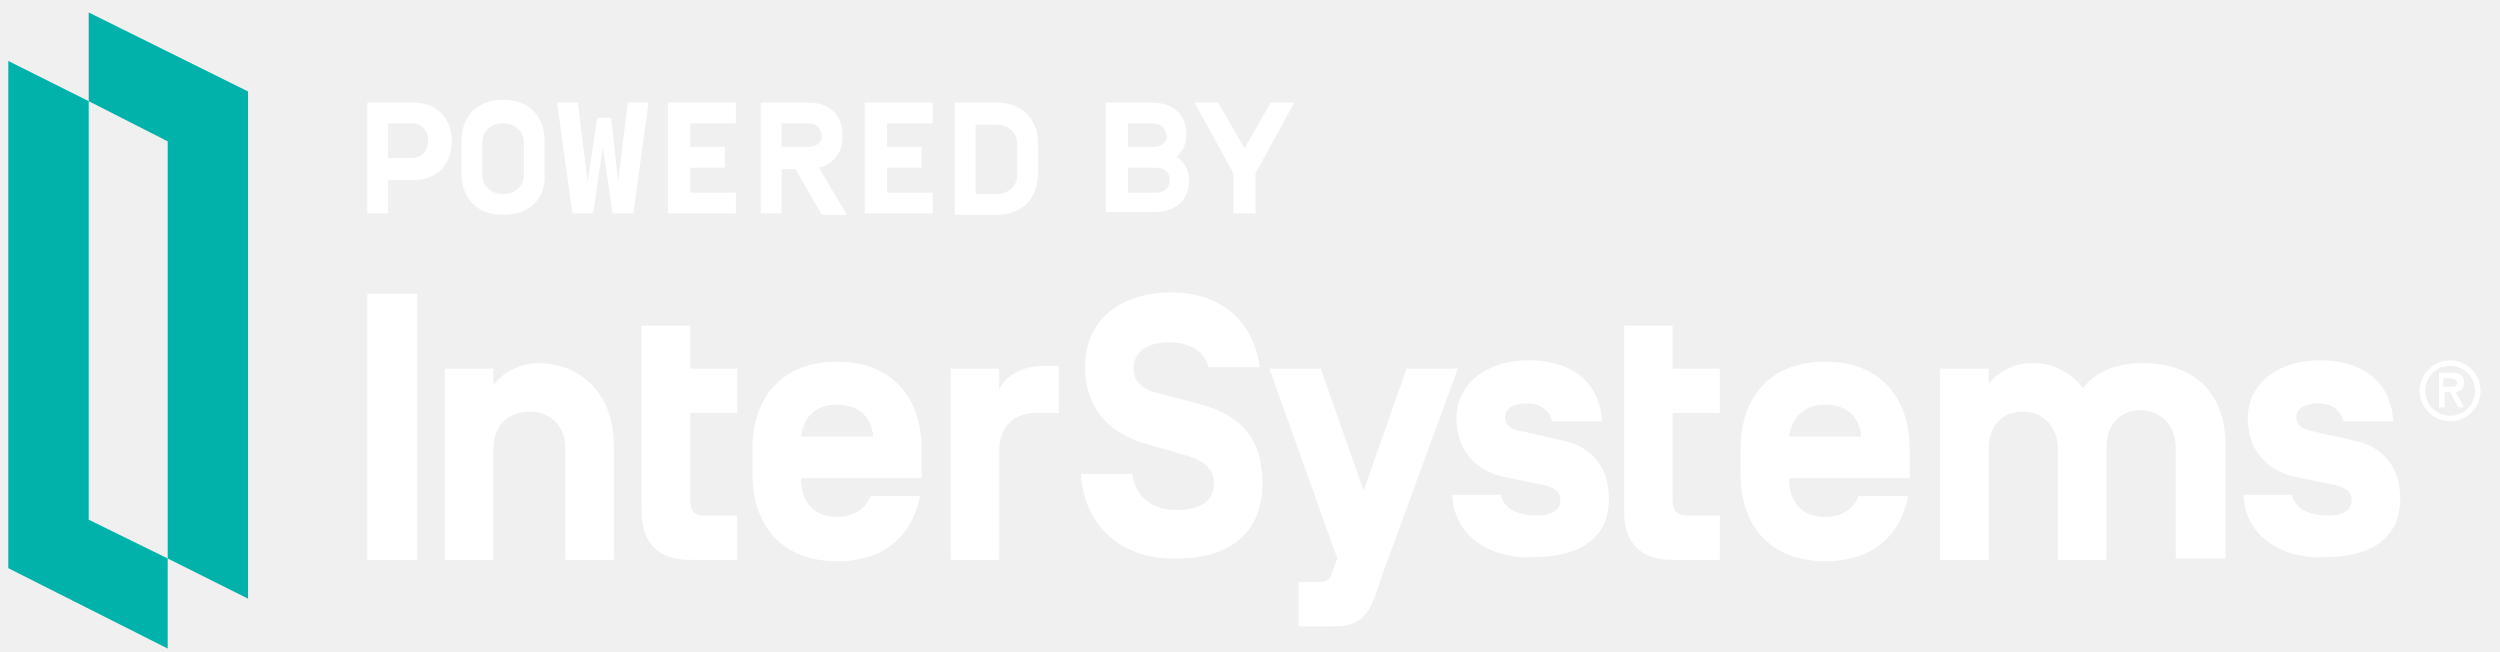
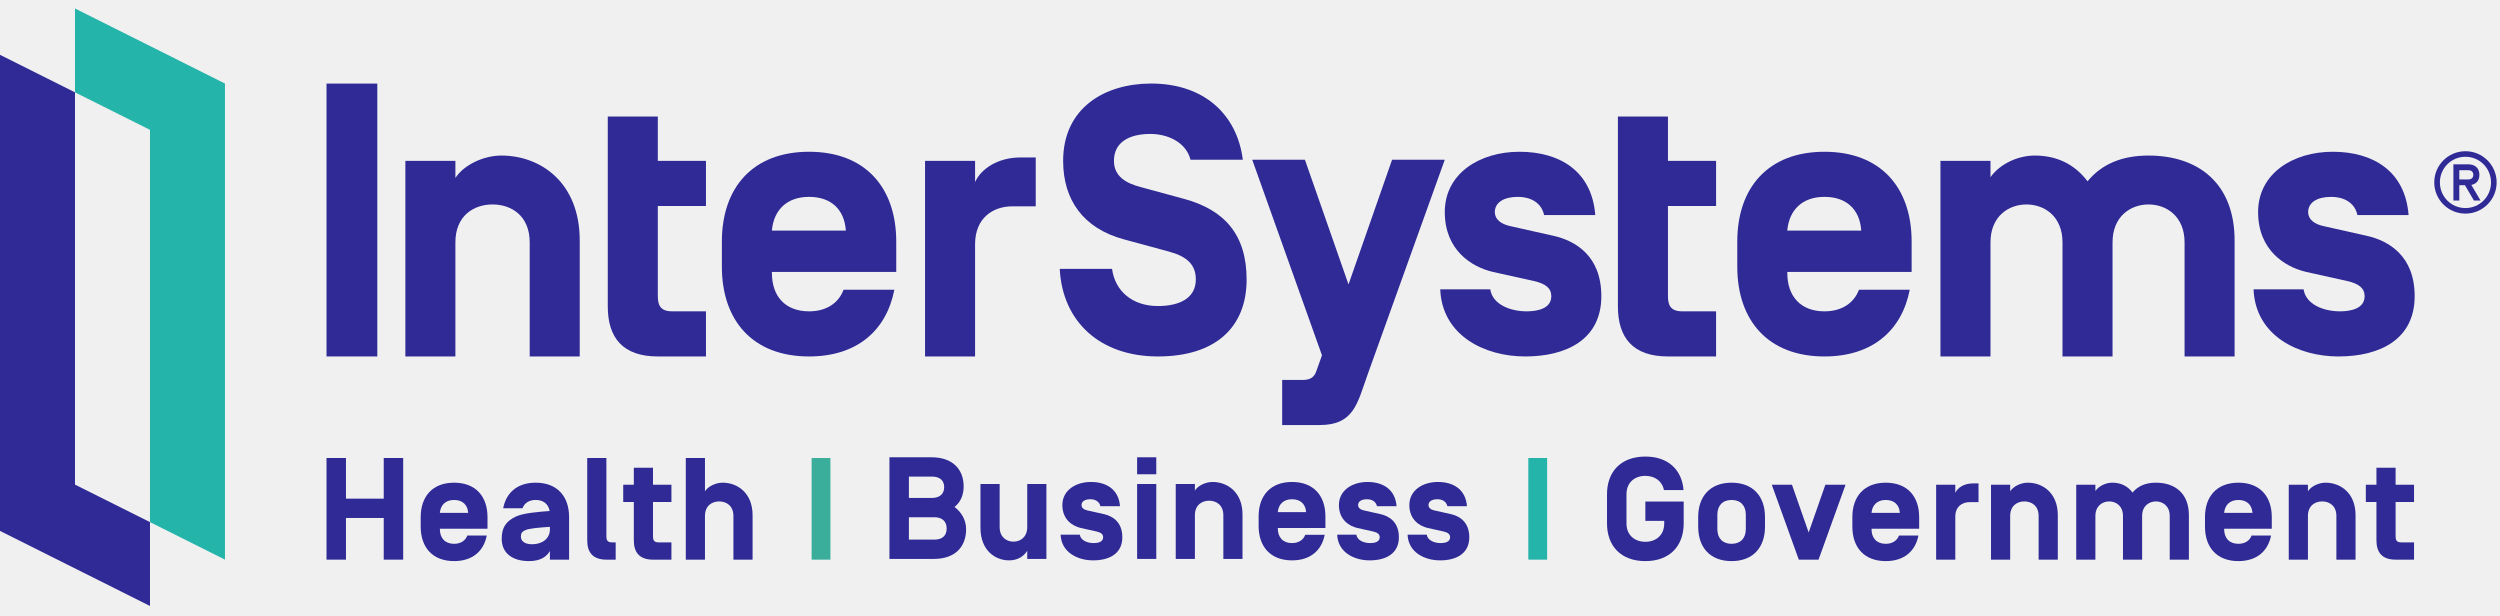
- <svg xmlns="http://www.w3.org/2000/svg" version="1.1" id="Layer_1" x="0px" y="0px" viewBox="0 0 180.4 47" style="enable-background:new 0 0 180.4 47;" xml:space="preserve">
-   <style type="text/css">
- 	.st0{fill:#FFFFFF;}
- 	.st1{fill:#00B2A9;}
- </style>
-   <g>
-     <g>
-       <path class="st0" d="M28,15.4h-1.5v-8h3.3c1.9,0,2.8,1.3,2.8,2.8c0,1.5-0.9,2.8-2.8,2.8H28V15.4z M29.7,11.4    c0.8,0,1.2-0.6,1.2-1.3c0-0.6-0.4-1.2-1.2-1.2H28v2.5H29.7z" />
-       <path class="st0" d="M36.3,15.5c-1.9,0-3-1.2-3-3v-2.3c0-1.8,1.1-3,3-3s3,1.2,3,3v2.3C39.4,14.3,38.3,15.5,36.3,15.5z M37.8,10.3    c0-0.9-0.7-1.4-1.5-1.4s-1.5,0.5-1.5,1.4v2.3c0,0.9,0.7,1.4,1.5,1.4s1.5-0.5,1.5-1.4V10.3z" />
-       <path class="st0" d="M44.6,13.1l0.7-5.7h1.5l-1.1,8h-1.5l-0.7-4.8l-0.7,4.8h-1.5l-1.1-8h1.5l0.7,5.7l0.7-4.6h1L44.6,13.1z" />
-       <path class="st0" d="M49.8,10.6h2.5v1.5h-2.5v1.8h3.3v1.5h-4.9v-8h4.9v1.5h-3.3V10.6z" />
-       <path class="st0" d="M56.4,12.1v3.3h-1.5v-8h3.4c1.6,0,2.5,0.9,2.5,2.4c0,1.2-0.6,2-1.7,2.3l2,3.4h-1.8l-1.9-3.3H56.4z M58.3,8.9    h-1.9v1.7h1.9c0.6,0,1-0.3,1-0.8C59.2,9.2,58.9,8.9,58.3,8.9z" />
-       <path class="st0" d="M64,10.6h2.5v1.5H64v1.8h3.3v1.5h-4.9v-8h4.9v1.5H64V10.6z" />
-       <path class="st0" d="M68.9,15.4v-8h3c1.9,0,3,1.2,3,3v2.1c0,1.8-1.1,3-3,3H68.9z M73.4,10.4c0-0.9-0.7-1.4-1.5-1.4h-1.5v5h1.5    c0.8,0,1.5-0.5,1.5-1.4V10.4z" />
-       <path class="st0" d="M79.8,7.4h3.3c1.6,0,2.5,0.9,2.5,2.3c0,0.7-0.2,1.2-0.7,1.6c0.6,0.4,0.9,1,0.9,1.7c0,1.4-0.9,2.3-2.5,2.3    h-3.5V7.4z M83.2,8.9h-1.8v1.7h1.8c0.6,0,1-0.3,1-0.8C84.1,9.2,83.7,8.9,83.2,8.9z M83.4,13.9c0.6,0,1-0.3,1-0.9    c0-0.6-0.4-0.9-1-0.9h-2v1.8H83.4z" />
-       <path class="st0" d="M90.6,15.4H89v-2.9l-2.8-5.1h1.7l1.9,3.3l1.9-3.3h1.7l-2.8,5.1V15.4z" />
-     </g>
-     <g>
-       <g>
-         <path class="st0" d="M30.1,40.4h-3.6V21.2h3.6V40.4z" />
-         <path class="st0" d="M44.3,40.4h-3.5v-8c0-1.9-1.3-2.7-2.6-2.7c-1.3,0-2.6,0.8-2.6,2.7v8h-3.5V26.6h3.5v1.2     c0.6-0.9,2-1.6,3.2-1.6c2.8,0,5.5,1.9,5.5,6V40.4z" />
-         <path class="st0" d="M53.2,37.2v3.2h-3.4c-2.4,0-3.5-1.3-3.5-3.5v-7.1v-3.2v-3.1h3.5v3.1h3.4v3.2h-3.4v6.3c0,0.6,0.2,1.1,1,1.1     H53.2z" />
-         <path class="st0" d="M57.8,34.5L57.8,34.5c0,1.7,0.9,2.8,2.6,2.8c1.2,0,2.1-0.6,2.4-1.5h3.6c-0.6,2.9-2.6,4.7-6,4.7     c-3.9,0-6.1-2.5-6.1-6.3v-1.8c0-3.8,2.2-6.3,6.1-6.3c3.9,0,6.1,2.5,6.1,6.3v2.1H57.8z M57.8,31.5L57.8,31.5l5.2,0v0     c-0.1-1.4-1-2.3-2.6-2.3S58,30.1,57.8,31.5z" />
-         <path class="st0" d="M72.1,40.4h-3.5V26.6h3.5v1.5c0.4-0.9,1.6-1.7,3.2-1.7h1.1v3.4h-1.7c-1.3,0-2.6,0.8-2.6,2.7V40.4z" />
-         <path class="st0" d="M78,34.2h3.7c0.2,1.6,1.4,2.6,3.2,2.6c1.6,0,2.7-0.6,2.7-1.9c0-1-0.6-1.6-1.9-2l-3.1-0.9     c-2.8-0.8-4.3-2.8-4.3-5.5c0-3.7,2.9-5.4,6.2-5.4c3.7,0,6,2.2,6.4,5.4h-3.7c-0.3-1.3-1.6-1.8-2.8-1.8c-1.5,0-2.6,0.6-2.6,1.9     c0,1.1,0.9,1.6,1.9,1.8l3,0.8c2.9,0.8,4.4,2.5,4.4,5.7c0,3.4-2.2,5.4-6.2,5.4C80.9,40.4,78.2,37.9,78,34.2z" />
-         <path class="st0" d="M99.7,41.6c-0.7,2.1-1,3.6-3.4,3.6h-2.6V42h1.5c0.6,0,0.8-0.3,0.9-0.6l0.4-1.1l-4.9-13.7h3.7l3.1,8.8     l3.1-8.8h3.7L99.7,41.6z" />
-         <path class="st0" d="M104.8,35.7h3.5c0.2,1.1,1.4,1.5,2.6,1.5c0.7,0,1.7-0.2,1.7-1.1c0-0.6-0.4-0.9-1.2-1.1l-2.9-0.6     c-1.5-0.3-3.4-1.5-3.4-4.2c0-2.7,2.4-4.2,5.2-4.2c2.8,0,5.1,1.3,5.3,4.4h-3.6c-0.2-0.9-1-1.3-1.8-1.3c-1,0-1.6,0.4-1.6,1     c0,0.6,0.5,0.9,1.1,1l3.1,0.7c1.5,0.3,3.3,1.4,3.3,4.2c0,3.1-2.5,4.2-5.4,4.2C107.9,40.4,104.9,38.9,104.8,35.7z" />
-         <path class="st0" d="M129.1,34.5L129.1,34.5c0,1.7,0.9,2.8,2.6,2.8c1.2,0,2.1-0.6,2.4-1.5h3.6c-0.6,2.9-2.6,4.7-6,4.7     c-3.9,0-6.1-2.5-6.1-6.3v-1.8c0-3.8,2.2-6.3,6.1-6.3c3.9,0,6.1,2.5,6.1,6.3v2.1H129.1z M129.1,31.5L129.1,31.5l5.2,0v0     c-0.1-1.4-1-2.3-2.6-2.3C130.2,29.2,129.3,30.1,129.1,31.5z" />
-         <path class="st0" d="M152,40.4h-3.5v-8c0-1.8-1.3-2.7-2.5-2.7c-1.3,0-2.5,0.8-2.5,2.7v8h-3.5V26.6h3.5v1.1     c0.7-0.9,1.9-1.5,3.1-1.5c1.4,0,2.7,0.5,3.7,1.8c1-1.2,2.4-1.8,4.3-1.8c3.5,0,6,1.9,6,6v8.1H157v-8c0-1.8-1.3-2.7-2.5-2.7     c-1.3,0-2.5,0.8-2.5,2.7V40.4z" />
-         <path class="st0" d="M161.9,35.7h3.5c0.2,1.1,1.4,1.5,2.6,1.5c0.7,0,1.7-0.2,1.7-1.1c0-0.6-0.4-0.9-1.2-1.1l-2.9-0.6     c-1.5-0.3-3.4-1.5-3.4-4.2c0-2.7,2.4-4.2,5.2-4.2c2.8,0,5.1,1.3,5.3,4.4h-3.6c-0.2-0.9-1-1.3-1.8-1.3c-1,0-1.6,0.4-1.6,1     c0,0.6,0.5,0.9,1.1,1l3.1,0.7c1.5,0.3,3.3,1.4,3.3,4.2c0,3.1-2.5,4.2-5.4,4.2C165,40.4,162,38.9,161.9,35.7z" />
-         <path class="st0" d="M124.1,37.2v3.2h-3.4c-2.4,0-3.5-1.3-3.5-3.5v-7.1v-3.2v-3.1h3.5v3.1h3.4v3.2h-3.4v6.3c0,0.6,0.2,1.1,1,1.1     H124.1z" />
+ <svg xmlns="http://www.w3.org/2000/svg" width="191px" height="47px" viewBox="0 0 191 47" version="1.1">
+   <g id="➡️-HIFI__V4" stroke="none" stroke-width="1" fill="none" fill-rule="evenodd">
+     <g id="5" transform="translate(-50, -61)" fill-rule="nonzero">
+       <g id="Nav/Sidebar/Home" transform="translate(-1, 36)">
+         <g id="InterSystems_Logo">
+           <g transform="translate(51, 25)">
+             <g id="g10" transform="translate(95.5, 23.29625) scale(-1, 1) rotate(-180) translate(-95.5, -23.29625) translate(0, 0.296253)">
+               <g id="g12">
+                 <polygon id="path14" fill="#2F2A96" points="24.946 19.063 28.826 19.063 28.826 39.911 24.946 39.911 24.946 19.063" />
+                 <path d="M44.291,19.063 L40.469,19.063 L40.469,27.78 C40.469,29.807 39.078,30.676 37.631,30.676 C36.183,30.676 34.792,29.807 34.792,27.78 L34.792,19.063 L30.97,19.063 L30.97,34.007 L34.792,34.007 L34.792,32.703 C35.458,33.717 36.964,34.412 38.297,34.412 C41.337,34.412 44.291,32.327 44.291,27.925 L44.291,19.063" id="path16" fill="#2F2A96" />
+                 <path d="M53.935,22.51 L53.935,19.063 L50.257,19.063 C47.593,19.063 46.434,20.482 46.434,22.886 L46.434,37.395 L50.257,37.395 L50.257,34.007 L53.935,34.007 L53.935,30.56 L50.257,30.56 L50.257,23.697 C50.257,23.002 50.431,22.51 51.357,22.51 L53.935,22.51" id="path18" fill="#2F2A96" />
+                 <path d="M58.974,28.707 L58.974,28.678 L64.621,28.678 L64.621,28.707 C64.505,30.271 63.52,31.256 61.812,31.256 C60.103,31.256 59.119,30.242 58.974,28.707 L58.974,28.707 Z M58.974,25.521 L58.974,25.434 C58.974,23.668 59.988,22.51 61.812,22.51 C63.144,22.51 64.071,23.147 64.447,24.16 L68.328,24.16 C67.72,21.033 65.461,19.063 61.812,19.063 C57.526,19.063 55.151,21.785 55.151,25.927 L55.151,27.838 C55.151,31.98 57.526,34.702 61.812,34.702 C66.098,34.702 68.473,31.98 68.473,27.838 L68.473,25.521 L58.974,25.521" id="path20" fill="#2F2A96" />
+                 <path d="M74.496,19.063 L70.674,19.063 L70.674,34.007 L74.496,34.007 L74.496,32.385 C74.931,33.37 76.205,34.267 77.972,34.267 L79.13,34.267 L79.13,30.532 L77.335,30.532 C75.887,30.532 74.496,29.663 74.496,27.635 L74.496,19.063" id="path22" fill="#2F2A96" />
+                 <path d="M80.964,25.753 L84.96,25.753 C85.192,24.045 86.524,22.915 88.464,22.915 C90.173,22.915 91.361,23.552 91.361,24.942 C91.361,26.072 90.695,26.709 89.275,27.085 L85.858,28.012 C82.76,28.852 81.224,31.024 81.224,34.007 C81.224,38.061 84.41,39.914 87.943,39.914 C91.998,39.914 94.517,37.54 94.951,34.094 L90.955,34.094 C90.608,35.454 89.188,36.063 87.885,36.063 C86.263,36.063 85.105,35.426 85.105,34.007 C85.105,32.819 86.032,32.298 87.133,32.008 L90.434,31.11 C93.561,30.271 95.241,28.359 95.241,24.942 C95.241,21.293 92.866,19.063 88.464,19.063 C84.034,19.063 81.167,21.728 80.964,25.753" id="path24" fill="#2F2A96" />
+                 <path d="M104.503,17.731 C103.692,15.472 103.461,13.822 100.796,13.822 L97.958,13.822 L97.958,17.268 L99.551,17.268 C100.245,17.268 100.449,17.615 100.565,17.934 L100.999,19.15 L95.67,34.094 L99.695,34.094 L103.026,24.566 L106.356,34.094 L110.382,34.094 L104.503,17.731" id="path26" fill="#2F2A96" />
+                 <path d="M110.034,24.189 L113.857,24.189 C114.031,23.031 115.392,22.51 116.637,22.51 C117.39,22.51 118.519,22.683 118.519,23.668 C118.519,24.276 118.086,24.624 117.188,24.826 L114.06,25.521 C112.438,25.898 110.382,27.172 110.382,30.097 C110.382,33.022 113.017,34.702 116.087,34.702 C119.128,34.702 121.618,33.254 121.879,29.865 L117.969,29.865 C117.766,30.821 116.927,31.256 115.971,31.256 C114.87,31.256 114.233,30.821 114.204,30.126 C114.204,29.489 114.726,29.17 115.363,29.026 L118.723,28.272 C120.344,27.896 122.342,26.767 122.342,23.668 C122.342,20.338 119.649,19.063 116.521,19.063 C113.423,19.063 110.179,20.656 110.034,24.189" id="path28" fill="#2F2A96" />
+                 <path d="M136.55,28.707 L136.55,28.678 L142.197,28.678 L142.197,28.707 C142.082,30.271 141.097,31.256 139.388,31.256 C137.68,31.256 136.695,30.242 136.55,28.707 Z M136.55,25.521 L136.55,25.434 C136.55,23.668 137.564,22.51 139.388,22.51 C140.721,22.51 141.647,23.147 142.024,24.16 L145.905,24.16 C145.296,21.033 143.037,19.063 139.388,19.063 C135.103,19.063 132.728,21.785 132.728,25.927 L132.728,27.838 C132.728,31.98 135.103,34.702 139.388,34.702 C143.674,34.702 146.049,31.98 146.049,27.838 L146.049,25.521 L136.55,25.521" id="path30" fill="#2F2A96" />
+                 <path d="M161.398,19.063 L157.575,19.063 L157.575,27.78 C157.575,29.778 156.185,30.676 154.824,30.676 C153.463,30.676 152.073,29.778 152.073,27.78 L152.073,19.063 L148.25,19.063 L148.25,34.007 L152.073,34.007 L152.073,32.761 C152.797,33.775 154.158,34.412 155.461,34.412 C157.025,34.412 158.444,33.833 159.487,32.443 C160.558,33.746 162.093,34.412 164.149,34.412 C167.943,34.412 170.723,32.298 170.723,27.925 L170.723,19.063 L166.901,19.063 L166.901,27.78 C166.901,29.778 165.51,30.676 164.149,30.676 C162.788,30.676 161.398,29.778 161.398,27.78 L161.398,19.063" id="path32" fill="#2F2A96" />
+                 <path d="M172.172,24.189 L175.995,24.189 C176.168,23.031 177.529,22.51 178.774,22.51 C179.528,22.51 180.657,22.683 180.657,23.668 C180.657,24.276 180.222,24.624 179.324,24.826 L176.197,25.521 C174.575,25.898 172.519,27.172 172.519,30.097 C172.519,33.022 175.155,34.702 178.224,34.702 C181.265,34.702 183.756,33.254 184.016,29.865 L180.107,29.865 C179.904,30.821 179.064,31.256 178.108,31.256 C177.008,31.256 176.371,30.821 176.342,30.126 C176.342,29.489 176.863,29.17 177.5,29.026 L180.859,28.272 C182.481,27.896 184.48,26.767 184.48,23.668 C184.48,20.338 181.786,19.063 178.659,19.063 C175.56,19.063 172.317,20.656 172.172,24.189" id="path34" fill="#2F2A96" />
+                 <path d="M131.109,22.51 L131.109,19.063 L127.431,19.063 C124.767,19.063 123.608,20.482 123.608,22.886 L123.608,37.395 L127.431,37.395 L127.431,34.007 L131.109,34.007 L131.109,30.56 L127.431,30.56 L127.431,23.697 C127.431,23.002 127.605,22.51 128.532,22.51 L131.109,22.51" id="path36" fill="#2F2A96" />
+                 <polyline id="path38" fill="#2F2A96" points="29.317 11.305 30.803 11.305 30.803 3.539 29.317 3.539 29.317 6.723 26.432 6.723 26.432 3.539 24.946 3.539 24.946 11.305 26.432 11.305 26.432 8.199 29.317 8.199 29.317 11.305" />
+                 <path d="M33.606,7.122 L33.606,7.112 L35.769,7.112 L35.769,7.122 C35.725,7.721 35.348,8.099 34.693,8.099 C34.039,8.099 33.662,7.71 33.606,7.122 L33.606,7.122 Z M33.606,5.902 L33.606,5.869 C33.606,5.192 33.995,4.749 34.693,4.749 C35.204,4.749 35.559,4.993 35.703,5.381 L37.189,5.381 C36.957,4.183 36.091,3.428 34.693,3.428 C33.052,3.428 32.142,4.471 32.142,6.058 L32.142,6.79 C32.142,8.376 33.052,9.419 34.693,9.419 C36.335,9.419 37.245,8.376 37.245,6.79 L37.245,5.902 L33.606,5.902" id="path40" fill="#2F2A96" />
+                 <path d="M39.796,5.292 C39.796,5.015 40.006,4.715 40.661,4.715 C41.415,4.715 42.014,5.137 42.014,5.858 L42.014,6.046 C41.182,5.991 40.383,5.925 40.106,5.78 C39.862,5.658 39.796,5.536 39.796,5.292 L39.796,5.292 Z M41.992,7.267 C41.892,7.777 41.526,8.099 40.927,8.099 C40.417,8.099 40.062,7.855 39.918,7.466 L38.442,7.466 C38.675,8.665 39.529,9.419 40.927,9.419 C42.569,9.419 43.479,8.376 43.479,6.79 L43.479,3.539 L42.014,3.539 L42.014,4.194 C41.748,3.761 41.293,3.428 40.417,3.428 C39.108,3.428 38.331,4.072 38.331,5.126 C38.331,5.958 38.62,6.457 39.419,6.834 C39.984,7.1 41.127,7.189 41.992,7.256 L41.992,7.267" id="path42" fill="#2F2A96" />
+                 <path d="M47.038,4.859 L47.038,3.539 L46.328,3.539 C45.308,3.539 44.864,4.083 44.864,5.004 L44.864,11.305 L46.328,11.305 L46.328,5.314 C46.328,5.048 46.395,4.859 46.75,4.859 L47.038,4.859" id="path44" fill="#2F2A96" />
+                 <path d="M51.297,4.859 L51.297,3.539 L49.888,3.539 C48.868,3.539 48.424,4.083 48.424,5.004 L48.424,7.943 L47.614,7.943 L47.614,9.263 L48.424,9.263 L48.424,10.561 L49.888,10.561 L49.888,9.263 L51.297,9.263 L51.297,7.943 L49.888,7.943 L49.888,5.314 C49.888,5.048 49.955,4.859 50.31,4.859 L51.297,4.859" id="path46" fill="#2F2A96" />
+                 <path d="M57.497,3.539 L56.033,3.539 L56.033,6.879 C56.033,7.655 55.501,7.988 54.946,7.988 C54.392,7.988 53.859,7.655 53.859,6.879 L53.859,3.539 L52.395,3.539 L52.395,11.305 L53.859,11.305 L53.859,8.764 C54.114,9.152 54.691,9.419 55.201,9.419 C56.366,9.419 57.497,8.62 57.497,6.934 L57.497,3.539" id="path48" fill="#2F2A96" />
+                 <path d="M71.393,5.07 C72.003,5.07 72.325,5.381 72.325,5.925 C72.325,6.479 71.959,6.779 71.393,6.779 L69.44,6.779 L69.44,5.07 L71.393,5.07 Z M71.204,9.885 L69.44,9.885 L69.44,8.254 L71.204,8.254 C71.77,8.254 72.136,8.543 72.136,9.075 C72.136,9.619 71.77,9.885 71.204,9.885 Z M67.954,11.36 L71.171,11.36 C72.746,11.36 73.623,10.473 73.623,9.13 C73.623,8.487 73.39,7.921 72.924,7.566 C73.467,7.156 73.811,6.557 73.811,5.869 C73.811,4.494 72.946,3.595 71.349,3.595 L67.954,3.595 L67.954,11.36" id="path50" fill="#2F2A96" />
+                 <path d="M78.481,6.024 L78.481,9.319 L79.945,9.319 L79.945,3.595 L78.481,3.595 L78.481,4.216 C78.236,3.828 77.793,3.484 77.094,3.484 C76.029,3.484 74.908,4.249 74.908,5.969 L74.908,9.319 L76.373,9.319 L76.373,6.024 C76.373,5.259 76.894,4.915 77.426,4.915 C77.959,4.915 78.481,5.259 78.481,6.024" id="path52" fill="#2F2A96" />
+                 <path d="M81.031,5.448 L82.496,5.448 C82.561,5.004 83.083,4.804 83.56,4.804 C83.848,4.804 84.281,4.871 84.281,5.248 C84.281,5.481 84.115,5.614 83.771,5.692 L82.573,5.958 C81.952,6.102 81.164,6.59 81.164,7.71 C81.164,8.831 82.173,9.474 83.35,9.474 C84.514,9.474 85.468,8.92 85.568,7.622 L84.07,7.622 C83.993,7.988 83.67,8.154 83.305,8.154 C82.883,8.154 82.639,7.988 82.628,7.722 C82.628,7.478 82.828,7.356 83.072,7.3 L84.359,7.012 C84.98,6.868 85.746,6.435 85.746,5.248 C85.746,3.972 84.714,3.484 83.516,3.484 C82.329,3.484 81.086,4.094 81.031,5.448" id="path54" fill="#2F2A96" />
+                 <path d="M88.34,3.595 L86.876,3.595 L86.876,9.319 L88.34,9.319 L88.34,3.595 Z M88.34,10.062 L86.876,10.062 L86.876,11.36 L88.34,11.36 L88.34,10.062" id="path56" fill="#2F2A96" />
+                 <path d="M94.928,3.595 L93.464,3.595 L93.464,6.934 C93.464,7.71 92.932,8.043 92.377,8.043 C91.823,8.043 91.29,7.71 91.29,6.934 L91.29,3.595 L89.826,3.595 L89.826,9.319 L91.29,9.319 L91.29,8.82 C91.545,9.208 92.122,9.474 92.632,9.474 C93.797,9.474 94.928,8.675 94.928,6.989 L94.928,3.595" id="path58" fill="#2F2A96" />
+                 <path d="M97.624,7.178 L97.624,7.167 L99.786,7.167 L99.786,7.178 C99.743,7.777 99.366,8.154 98.711,8.154 C98.056,8.154 97.679,7.766 97.624,7.178 L97.624,7.178 Z M97.624,5.958 L97.624,5.925 C97.624,5.248 98.012,4.804 98.711,4.804 C99.221,4.804 99.576,5.048 99.72,5.436 L101.207,5.436 C100.973,4.238 100.108,3.484 98.711,3.484 C97.069,3.484 96.159,4.527 96.159,6.113 L96.159,6.845 C96.159,8.432 97.069,9.474 98.711,9.474 C100.352,9.474 101.262,8.432 101.262,6.845 L101.262,5.958 L97.624,5.958" id="path60" fill="#2F2A96" />
+                 <path d="M102.16,5.448 L103.624,5.448 C103.69,5.004 104.212,4.804 104.689,4.804 C104.977,4.804 105.41,4.871 105.41,5.248 C105.41,5.481 105.244,5.614 104.899,5.692 L103.702,5.958 C103.08,6.102 102.293,6.59 102.293,7.71 C102.293,8.831 103.302,9.474 104.479,9.474 C105.643,9.474 106.597,8.92 106.697,7.622 L105.199,7.622 C105.121,7.988 104.8,8.154 104.434,8.154 C104.012,8.154 103.768,7.988 103.757,7.722 C103.757,7.478 103.957,7.356 104.201,7.3 L105.488,7.012 C106.109,6.868 106.875,6.435 106.875,5.248 C106.875,3.972 105.843,3.484 104.644,3.484 C103.457,3.484 102.215,4.094 102.16,5.448" id="path62" fill="#2F2A96" />
+                 <path d="M107.539,5.448 L109.003,5.448 C109.07,5.004 109.592,4.804 110.069,4.804 C110.357,4.804 110.789,4.871 110.789,5.248 C110.789,5.481 110.623,5.614 110.279,5.692 L109.081,5.958 C108.46,6.102 107.673,6.59 107.673,7.71 C107.673,8.831 108.682,9.474 109.857,9.474 C111.022,9.474 111.976,8.92 112.076,7.622 L110.579,7.622 C110.501,7.988 110.179,8.154 109.813,8.154 C109.392,8.154 109.147,7.988 109.137,7.722 C109.137,7.478 109.337,7.356 109.58,7.3 L110.867,7.012 C111.488,6.868 112.253,6.435 112.253,5.248 C112.253,3.972 111.222,3.484 110.024,3.484 C108.837,3.484 107.595,4.094 107.539,5.448" id="path64" fill="#2F2A96" />
+                 <path d="M125.705,7.977 L128.633,7.977 L128.633,6.302 C128.633,4.582 127.569,3.428 125.705,3.428 C123.841,3.428 122.776,4.582 122.776,6.302 L122.776,8.542 C122.776,10.262 123.841,11.415 125.705,11.415 C127.458,11.415 128.5,10.395 128.623,8.853 L127.125,8.853 C126.992,9.552 126.414,9.94 125.705,9.94 C124.895,9.94 124.263,9.441 124.263,8.542 L124.263,6.302 C124.263,5.403 124.895,4.904 125.705,4.904 C126.514,4.904 127.147,5.403 127.147,6.302 L127.147,6.501 L125.705,6.501 L125.705,7.977" id="path66" fill="#2F2A96" />
+                 <path d="M133.38,6.978 C133.38,7.655 132.992,8.099 132.293,8.099 C131.594,8.099 131.206,7.655 131.206,6.978 L131.206,5.869 C131.206,5.192 131.594,4.749 132.293,4.749 C132.992,4.749 133.38,5.192 133.38,5.869 L133.38,6.978 Z M129.742,6.79 C129.742,8.376 130.652,9.419 132.293,9.419 C133.935,9.419 134.845,8.376 134.845,6.79 L134.845,6.058 C134.845,4.471 133.935,3.428 132.293,3.428 C130.652,3.428 129.742,4.471 129.742,6.058 L129.742,6.79" id="path68" fill="#2F2A96" />
+                 <polyline id="path70" fill="#2F2A96" points="139.458 9.263 141 9.263 138.937 3.539 137.428 3.539 135.364 9.263 136.906 9.263 138.182 5.614 139.458 9.263" />
+                 <path d="M142.985,7.122 L142.985,7.112 L145.147,7.112 L145.147,7.122 C145.104,7.721 144.727,8.099 144.072,8.099 C143.418,8.099 143.04,7.71 142.985,7.122 L142.985,7.122 Z M142.985,5.902 L142.985,5.869 C142.985,5.192 143.373,4.749 144.072,4.749 C144.582,4.749 144.937,4.993 145.082,5.381 L146.568,5.381 C146.335,4.183 145.469,3.428 144.072,3.428 C142.43,3.428 141.52,4.471 141.52,6.058 L141.52,6.79 C141.52,8.376 142.43,9.419 144.072,9.419 C145.714,9.419 146.624,8.376 146.624,6.79 L146.624,5.902 L142.985,5.902" id="path72" fill="#2F2A96" />
+                 <path d="M149.385,3.539 L147.921,3.539 L147.921,9.263 L149.385,9.263 L149.385,8.642 C149.551,9.019 150.04,9.363 150.716,9.363 L151.159,9.363 L151.159,7.932 L150.472,7.932 C149.917,7.932 149.385,7.6 149.385,6.823 L149.385,3.539" id="path74" fill="#2F2A96" />
+                 <path d="M157.216,3.539 L155.751,3.539 L155.751,6.879 C155.751,7.655 155.218,7.988 154.664,7.988 C154.109,7.988 153.577,7.655 153.577,6.879 L153.577,3.539 L152.113,3.539 L152.113,9.263 L153.577,9.263 L153.577,8.764 C153.832,9.152 154.409,9.419 154.919,9.419 C156.085,9.419 157.216,8.62 157.216,6.934 L157.216,3.539" id="path76" fill="#2F2A96" />
+                 <path d="M163.659,3.539 L162.195,3.539 L162.195,6.879 C162.195,7.644 161.663,7.988 161.142,7.988 C160.62,7.988 160.088,7.644 160.088,6.879 L160.088,3.539 L158.624,3.539 L158.624,9.263 L160.088,9.263 L160.088,8.786 C160.365,9.175 160.886,9.419 161.385,9.419 C161.984,9.419 162.528,9.197 162.927,8.665 C163.338,9.163 163.926,9.419 164.713,9.419 C166.166,9.419 167.231,8.609 167.231,6.934 L167.231,3.539 L165.767,3.539 L165.767,6.879 C165.767,7.644 165.235,7.988 164.713,7.988 C164.192,7.988 163.659,7.644 163.659,6.879 L163.659,3.539" id="path78" fill="#2F2A96" />
+                 <path d="M169.925,7.122 L169.925,7.112 L172.088,7.112 L172.088,7.122 C172.044,7.721 171.667,8.099 171.013,8.099 C170.359,8.099 169.981,7.71 169.925,7.122 Z M169.925,5.902 L169.925,5.869 C169.925,5.192 170.314,4.749 171.013,4.749 C171.523,4.749 171.878,4.993 172.023,5.381 L173.509,5.381 C173.275,4.183 172.41,3.428 171.013,3.428 C169.371,3.428 168.461,4.471 168.461,6.058 L168.461,6.79 C168.461,8.376 169.371,9.419 171.013,9.419 C172.655,9.419 173.564,8.376 173.564,6.79 L173.564,5.902 L169.925,5.902" id="path80" fill="#2F2A96" />
+                 <path d="M179.964,3.539 L178.5,3.539 L178.5,6.879 C178.5,7.655 177.968,7.988 177.413,7.988 C176.858,7.988 176.326,7.655 176.326,6.879 L176.326,3.539 L174.861,3.539 L174.861,9.263 L176.326,9.263 L176.326,8.764 C176.581,9.152 177.158,9.419 177.668,9.419 C178.833,9.419 179.964,8.62 179.964,6.934 L179.964,3.539" id="path82" fill="#2F2A96" />
+                 <path d="M184.433,4.859 L184.433,3.539 L183.024,3.539 C182.003,3.539 181.56,4.083 181.56,5.004 L181.56,7.943 L180.75,7.943 L180.75,9.263 L181.56,9.263 L181.56,10.561 L183.024,10.561 L183.024,9.263 L184.433,9.263 L184.433,7.943 L183.024,7.943 L183.024,5.314 C183.024,5.048 183.09,4.859 183.445,4.859 L184.433,4.859" id="path84" fill="#2F2A96" />
+                 <polygon id="path86" fill="#3AAE9B" points="62.007 3.539 63.445 3.539 63.445 11.305 62.007 11.305" />
+                 <polygon id="path88" fill="#25B4A9" points="116.764 3.539 118.201 3.539 118.201 11.305 116.764 11.305" />
+                 <path d="M187.891,33.293 L188.566,33.293 C188.804,33.293 188.962,33.174 188.962,32.936 C188.962,32.704 188.804,32.585 188.566,32.585 L187.891,32.585 L187.891,33.293 Z M189.512,30.976 L188.81,32.168 C189.201,32.247 189.426,32.519 189.426,32.942 C189.426,33.446 189.101,33.743 188.566,33.743 L187.44,33.743 L187.44,30.976 L187.891,30.976 L187.891,32.148 L188.32,32.148 L189.009,30.976 L189.512,30.976 L189.512,30.976 Z M188.36,30.401 C189.446,30.401 190.314,31.274 190.314,32.36 C190.314,33.446 189.446,34.319 188.36,34.319 C187.275,34.319 186.408,33.446 186.408,32.36 C186.408,31.274 187.275,30.401 188.36,30.401 Z M188.36,34.743 C189.677,34.743 190.743,33.677 190.743,32.36 C190.743,31.043 189.677,29.977 188.36,29.977 C187.043,29.977 185.977,31.043 185.977,32.36 C185.977,33.677 187.043,34.743 188.36,34.743" id="path90" fill="#2F2A96" />
+                 <polyline id="path92" fill="#2F2A96" points="5.729 39.241 0 42.108 0 5.734 11.459 0 11.459 6.407 5.729 9.273 5.729 39.241" />
+                 <polyline id="path94" fill="#25B4A9" points="11.459 6.407 17.188 3.539 17.188 39.914 5.729 45.648 5.729 39.241 11.459 36.376 11.459 6.407" />
+               </g>
+             </g>
+           </g>
+         </g>
      </g>
-       <g>
-         <path class="st0" d="M176.8,26c1.2,0,2.2,1,2.2,2.2c0,1.2-1,2.2-2.2,2.2c-1.2,0-2.2-1-2.2-2.2C174.6,27,175.6,26,176.8,26z      M176.8,30c1,0,1.8-0.8,1.8-1.8c0-1-0.8-1.8-1.8-1.8c-1,0-1.8,0.8-1.8,1.8C175,29.2,175.8,30,176.8,30z M177.8,29.4l-0.6-1.1     c0.4-0.1,0.6-0.3,0.6-0.7c0-0.5-0.3-0.7-0.8-0.7h-1v2.5h0.4v-1.1h0.4l0.6,1.1H177.8z M176.3,27.3h0.6c0.2,0,0.4,0.1,0.4,0.3     c0,0.2-0.1,0.3-0.4,0.3h-0.6V27.3z" />
-       </g>
-     </g>
-     <g>
-       <polygon class="st1" points="6.4,7.3 0.6,4.4 0.6,41 12.1,46.8 12.1,40.3 6.4,37.5   " />
-       <polygon class="st1" points="12.1,40.3 17.9,43.2 17.9,6.6 6.4,0.9 6.4,7.3 12.1,10.2   " />
    </g>
  </g>
</svg>
